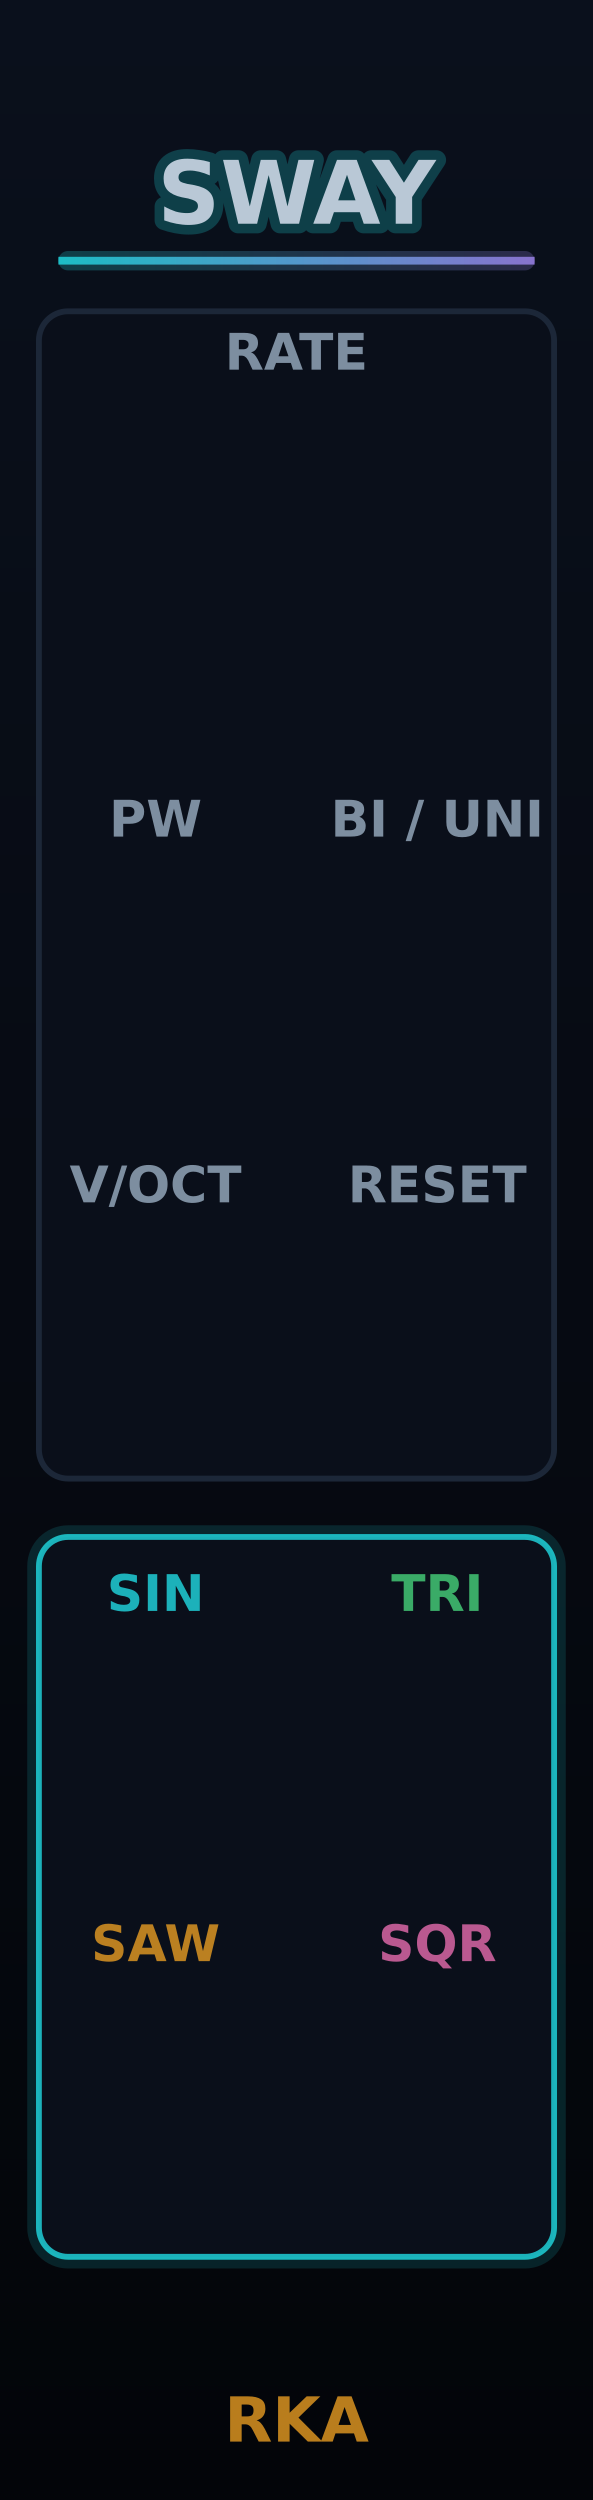
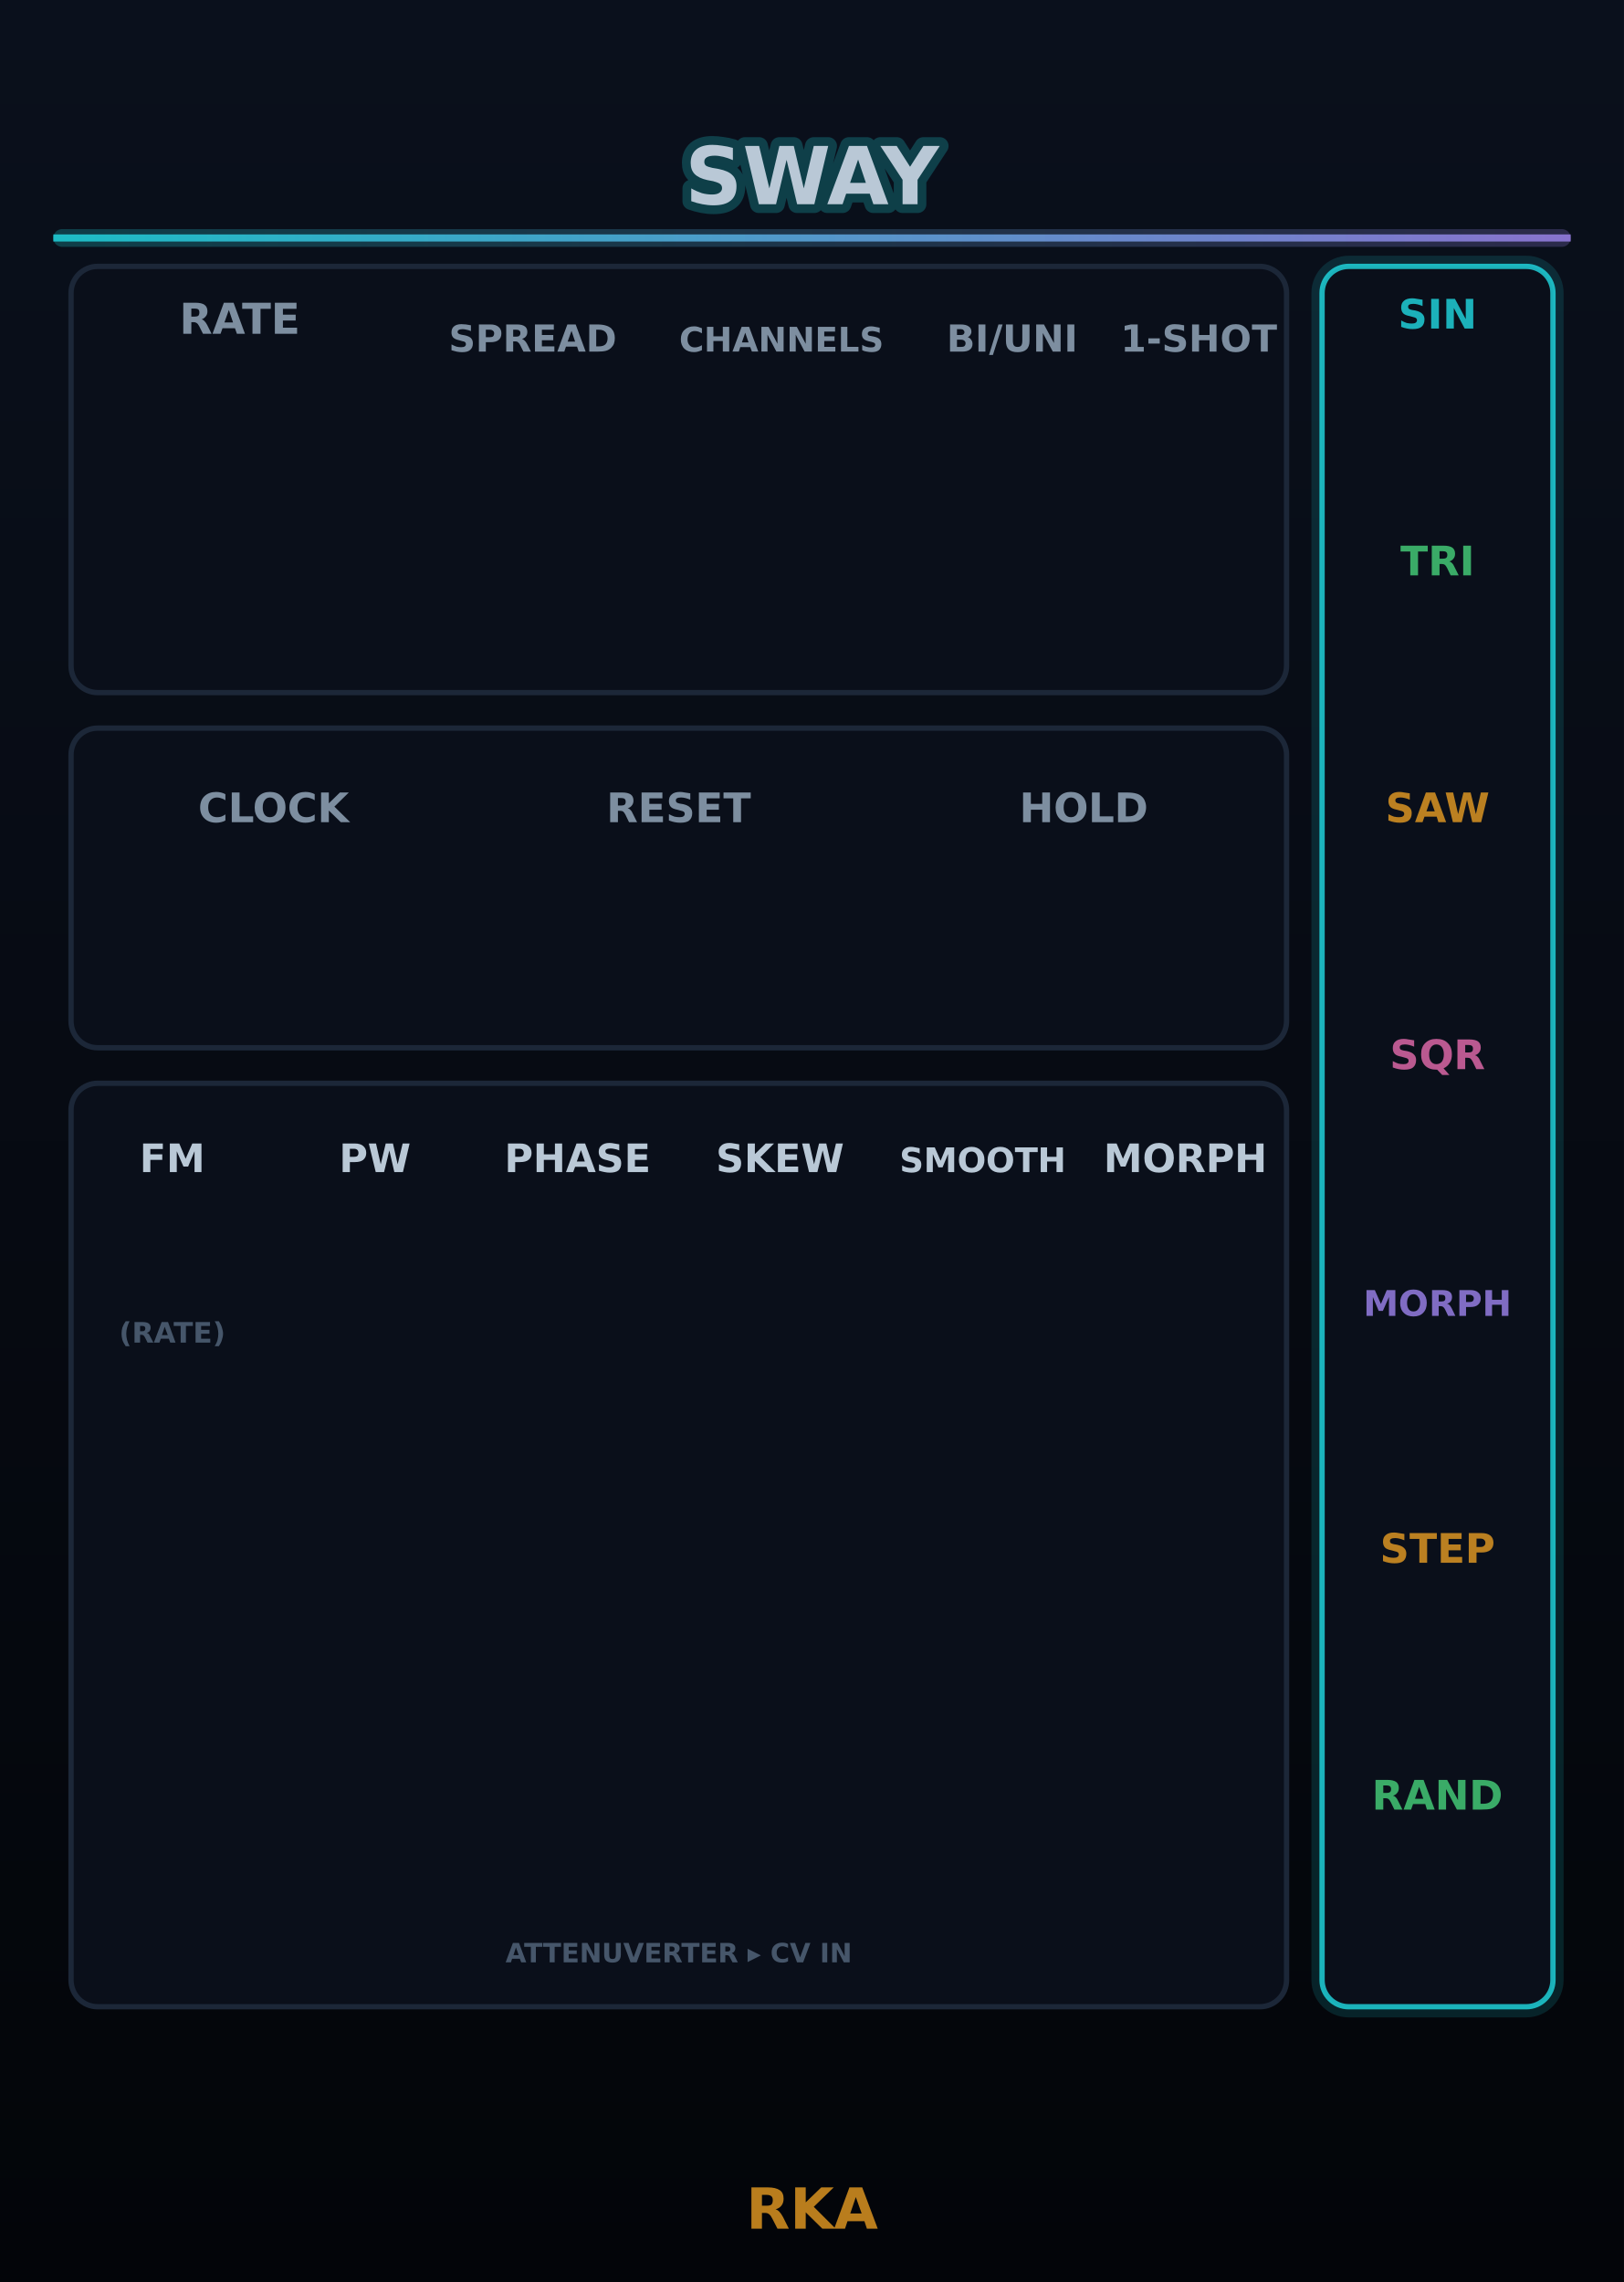
- <svg xmlns="http://www.w3.org/2000/svg" width="30.48mm" height="128.5mm" viewBox="0 0 30.48 128.5">
+ <svg xmlns="http://www.w3.org/2000/svg" width="91.44mm" height="128.5mm" viewBox="0 0 91.44 128.5">
  <defs>
    <linearGradient id="bg" x1="0" y1="0" x2="0" y2="128.5" gradientUnits="userSpaceOnUse">
      <stop offset="0" stop-color="#0a101c" />
      <stop offset="1" stop-color="#030509" />
    </linearGradient>
-     <linearGradient id="rule" x1="3" y1="0" x2="27.48" y2="0" gradientUnits="userSpaceOnUse">
+     <linearGradient id="rule" x1="3" y1="0" x2="88.44" y2="0" gradientUnits="userSpaceOnUse">
      <stop offset="0" stop-color="#22e6ef" />
      <stop offset="1" stop-color="#a78bfa" />
    </linearGradient>
  </defs>
-   <rect width="30.48" height="128.5" fill="url(#bg)" />
-   <text x="15.24" y="11.50" font-family="DejaVu Sans" font-size="4.5" font-weight="bold" text-anchor="middle" fill="#22e6ef" stroke="#22e6ef" stroke-width="0.99" stroke-linejoin="round" opacity="0.22">SWAY</text>
-   <text x="15.24" y="11.50" font-family="DejaVu Sans" font-size="4.5" font-weight="bold" text-anchor="middle" fill="#b9c8d6">SWAY</text>
-   <rect x="3" y="12.9" width="24.48" height="1.0" rx="0.5" fill="url(#rule)" opacity="0.22" />
-   <rect x="3" y="13.2" width="24.48" height="0.4" fill="url(#rule)" opacity="0.75" />
-   <rect x="2.0" y="16.0" width="26.48" height="60.0" rx="1.5" fill="#0a0f1a" stroke="#1c2738" stroke-width="0.3" stroke-opacity="1.0" />
-   <rect x="2.0" y="79.0" width="26.48" height="37.0" rx="1.5" fill="none" stroke="#22e6ef" stroke-width="1.2" opacity="0.13" />
-   <rect x="2.0" y="79.0" width="26.48" height="37.0" rx="1.5" fill="#0a0f1a" stroke="#22e6ef" stroke-width="0.3" stroke-opacity="0.75" />
-   <text x="15.24" y="19.00" font-family="DejaVu Sans" font-size="2.6" font-weight="bold" text-anchor="middle" fill="#7d8ea0">RATE</text>
-   <text x="8.00" y="43.00" font-family="DejaVu Sans" font-size="2.6" font-weight="bold" text-anchor="middle" fill="#7d8ea0">PW</text>
-   <text x="22.48" y="43.00" font-family="DejaVu Sans" font-size="2.6" font-weight="bold" text-anchor="middle" fill="#7d8ea0">BI / UNI</text>
-   <text x="8.00" y="61.80" font-family="DejaVu Sans" font-size="2.6" font-weight="bold" text-anchor="middle" fill="#7d8ea0">V/OCT</text>
-   <text x="22.48" y="61.80" font-family="DejaVu Sans" font-size="2.6" font-weight="bold" text-anchor="middle" fill="#7d8ea0">RESET</text>
-   <text x="8.00" y="82.80" font-family="DejaVu Sans" font-size="2.6" font-weight="bold" text-anchor="middle" fill="#22e6ef" fill-opacity="0.75">SIN</text>
-   <text x="22.48" y="82.80" font-family="DejaVu Sans" font-size="2.6" font-weight="bold" text-anchor="middle" fill="#4ade80" fill-opacity="0.75">TRI</text>
-   <text x="8.00" y="100.80" font-family="DejaVu Sans" font-size="2.6" font-weight="bold" text-anchor="middle" fill="#f5a623" fill-opacity="0.75">SAW</text>
-   <text x="22.48" y="100.80" font-family="DejaVu Sans" font-size="2.6" font-weight="bold" text-anchor="middle" fill="#f472b6" fill-opacity="0.75">SQR</text>
-   <text x="15.24" y="125.50" font-family="DejaVu Sans" font-size="3.2" font-weight="bold" text-anchor="middle" fill="#f5a623" fill-opacity="0.75">RKA</text>
+   <rect width="91.44" height="128.5" fill="url(#bg)" />
+   <text x="45.72" y="11.50" font-family="DejaVu Sans" font-size="4.5" font-weight="bold" text-anchor="middle" fill="#22e6ef" stroke="#22e6ef" stroke-width="0.99" stroke-linejoin="round" opacity="0.22">SWAY</text>
+   <text x="45.72" y="11.50" font-family="DejaVu Sans" font-size="4.5" font-weight="bold" text-anchor="middle" fill="#b9c8d6">SWAY</text>
+   <rect x="3" y="12.9" width="85.44" height="1.0" rx="0.5" fill="url(#rule)" opacity="0.22" />
+   <rect x="3" y="13.2" width="85.44" height="0.4" fill="url(#rule)" opacity="0.75" />
+   <rect x="4.0" y="15.0" width="68.44" height="24.0" rx="1.5" fill="#0a0f1a" stroke="#1c2738" stroke-width="0.3" stroke-opacity="1.0" />
+   <rect x="4.0" y="41.0" width="68.44" height="18.0" rx="1.5" fill="#0a0f1a" stroke="#1c2738" stroke-width="0.3" stroke-opacity="1.0" />
+   <rect x="4.0" y="61.0" width="68.44" height="52.0" rx="1.5" fill="#0a0f1a" stroke="#1c2738" stroke-width="0.3" stroke-opacity="1.0" />
+   <rect x="74.44" y="15.0" width="13.0" height="98.0" rx="1.5" fill="none" stroke="#22e6ef" stroke-width="1.2" opacity="0.13" />
+   <rect x="74.44" y="15.0" width="13.0" height="98.0" rx="1.5" fill="#0a0f1a" stroke="#22e6ef" stroke-width="0.3" stroke-opacity="0.75" />
+   <text x="13.50" y="18.80" font-family="DejaVu Sans" font-size="2.4" font-weight="bold" text-anchor="middle" fill="#7d8ea0">RATE</text>
+   <text x="30.00" y="19.80" font-family="DejaVu Sans" font-size="2.1" font-weight="bold" text-anchor="middle" fill="#7d8ea0">SPREAD</text>
+   <text x="44.00" y="19.80" font-family="DejaVu Sans" font-size="1.9" font-weight="bold" text-anchor="middle" fill="#7d8ea0">CHANNELS</text>
+   <text x="57.00" y="19.80" font-family="DejaVu Sans" font-size="2.1" font-weight="bold" text-anchor="middle" fill="#7d8ea0">BI/UNI</text>
+   <text x="67.50" y="19.80" font-family="DejaVu Sans" font-size="2.1" font-weight="bold" text-anchor="middle" fill="#7d8ea0">1-SHOT</text>
+   <text x="15.41" y="46.30" font-family="DejaVu Sans" font-size="2.3" font-weight="bold" text-anchor="middle" fill="#7d8ea0">CLOCK</text>
+   <text x="38.22" y="46.30" font-family="DejaVu Sans" font-size="2.3" font-weight="bold" text-anchor="middle" fill="#7d8ea0">RESET</text>
+   <text x="61.03" y="46.30" font-family="DejaVu Sans" font-size="2.3" font-weight="bold" text-anchor="middle" fill="#7d8ea0">HOLD</text>
+   <text x="80.94" y="18.50" font-family="DejaVu Sans" font-size="2.3" font-weight="bold" text-anchor="middle" fill="#22e6ef" fill-opacity="0.75">SIN</text>
+   <text x="80.94" y="32.40" font-family="DejaVu Sans" font-size="2.3" font-weight="bold" text-anchor="middle" fill="#4ade80" fill-opacity="0.75">TRI</text>
+   <text x="80.94" y="46.30" font-family="DejaVu Sans" font-size="2.3" font-weight="bold" text-anchor="middle" fill="#f5a623" fill-opacity="0.75">SAW</text>
+   <text x="80.94" y="60.20" font-family="DejaVu Sans" font-size="2.3" font-weight="bold" text-anchor="middle" fill="#f472b6" fill-opacity="0.75">SQR</text>
+   <text x="80.94" y="74.10" font-family="DejaVu Sans" font-size="2.0" font-weight="bold" text-anchor="middle" fill="#a78bfa" fill-opacity="0.75">MORPH</text>
+   <text x="80.94" y="88.00" font-family="DejaVu Sans" font-size="2.3" font-weight="bold" text-anchor="middle" fill="#f5a623" fill-opacity="0.75">STEP</text>
+   <text x="80.94" y="101.90" font-family="DejaVu Sans" font-size="2.3" font-weight="bold" text-anchor="middle" fill="#4ade80" fill-opacity="0.75">RAND</text>
+   <text x="9.70" y="66.00" font-family="DejaVu Sans" font-size="2.2" font-weight="bold" text-anchor="middle" fill="#b9c8d6">FM</text>
+   <text x="21.11" y="66.00" font-family="DejaVu Sans" font-size="2.2" font-weight="bold" text-anchor="middle" fill="#b9c8d6">PW</text>
+   <text x="32.52" y="66.00" font-family="DejaVu Sans" font-size="2.2" font-weight="bold" text-anchor="middle" fill="#b9c8d6">PHASE</text>
+   <text x="43.92" y="66.00" font-family="DejaVu Sans" font-size="2.2" font-weight="bold" text-anchor="middle" fill="#b9c8d6">SKEW</text>
+   <text x="55.33" y="66.00" font-family="DejaVu Sans" font-size="1.9" font-weight="bold" text-anchor="middle" fill="#b9c8d6">SMOOTH</text>
+   <text x="66.74" y="66.00" font-family="DejaVu Sans" font-size="2.2" font-weight="bold" text-anchor="middle" fill="#b9c8d6">MORPH</text>
+   <text x="9.70" y="75.60" font-family="DejaVu Sans" font-size="1.6" font-weight="bold" text-anchor="middle" fill="#46566a">(RATE)</text>
+   <text x="38.22" y="110.50" font-family="DejaVu Sans" font-size="1.5" font-weight="bold" text-anchor="middle" fill="#46566a">ATTENUVERTER ▸ CV IN</text>
+   <text x="45.72" y="125.50" font-family="DejaVu Sans" font-size="3.2" font-weight="bold" text-anchor="middle" fill="#f5a623" fill-opacity="0.75">RKA</text>
  <g id="components" style="display:none">
-     <circle id="PHASE" cx="26.2" cy="10.0" r="1" fill="#ff00ff" />
-     <circle id="FREQ" cx="15.24" cy="31.0" r="1" fill="#ff0000" />
-     <circle id="PW" cx="8.0" cy="50.0" r="1" fill="#ff0000" />
-     <circle id="OFFSET" cx="22.48" cy="50.0" r="1" fill="#ff0000" />
-     <circle id="FM" cx="8.0" cy="68.0" r="1" fill="#00ff00" />
-     <circle id="RESET" cx="22.48" cy="68.0" r="1" fill="#00ff00" />
-     <circle id="SIN" cx="8.0" cy="89.0" r="1" fill="#0000ff" />
-     <circle id="TRI" cx="22.48" cy="89.0" r="1" fill="#0000ff" />
-     <circle id="SAW" cx="8.0" cy="107.0" r="1" fill="#0000ff" />
-     <circle id="SQR" cx="22.48" cy="107.0" r="1" fill="#0000ff" />
+     <circle id="param-RATE" cx="13.5" cy="28.5" r="1" fill="#ff0000" />
+     <circle id="param-SPREAD" cx="30.0" cy="29.0" r="1" fill="#ff0000" />
+     <circle id="param-CHANNELS" cx="44.0" cy="29.0" r="1" fill="#ff0000" />
+     <circle id="param-OFFSET" cx="57.0" cy="29.0" r="1" fill="#ff0000" />
+     <circle id="param-ONESHOT" cx="67.5" cy="29.0" r="1" fill="#ff0000" />
+     <circle id="input-CLOCK" cx="15.41" cy="52.5" r="1" fill="#00ff00" />
+     <circle id="input-RESET" cx="38.22" cy="52.5" r="1" fill="#00ff00" />
+     <circle id="input-HOLD" cx="61.03" cy="52.5" r="1" fill="#00ff00" />
+     <circle id="param-PW" cx="21.11" cy="75.0" r="1" fill="#ff0000" />
+     <circle id="param-PHASE" cx="32.52" cy="75.0" r="1" fill="#ff0000" />
+     <circle id="param-SKEW" cx="43.92" cy="75.0" r="1" fill="#ff0000" />
+     <circle id="param-SMOOTH" cx="55.33" cy="75.0" r="1" fill="#ff0000" />
+     <circle id="param-MORPH" cx="66.74" cy="75.0" r="1" fill="#ff0000" />
+     <circle id="param-FM_ATT" cx="9.7" cy="88.0" r="1" fill="#ff0000" />
+     <circle id="param-PW_ATT" cx="21.11" cy="88.0" r="1" fill="#ff0000" />
+     <circle id="param-PHASE_ATT" cx="32.52" cy="88.0" r="1" fill="#ff0000" />
+     <circle id="param-SKEW_ATT" cx="43.92" cy="88.0" r="1" fill="#ff0000" />
+     <circle id="param-SMOOTH_ATT" cx="55.33" cy="88.0" r="1" fill="#ff0000" />
+     <circle id="param-MORPH_ATT" cx="66.74" cy="88.0" r="1" fill="#ff0000" />
+     <circle id="input-FM" cx="9.7" cy="101.0" r="1" fill="#00ff00" />
+     <circle id="input-PW" cx="21.11" cy="101.0" r="1" fill="#00ff00" />
+     <circle id="input-PHASE" cx="32.52" cy="101.0" r="1" fill="#00ff00" />
+     <circle id="input-SKEW" cx="43.92" cy="101.0" r="1" fill="#00ff00" />
+     <circle id="input-SMOOTH" cx="55.33" cy="101.0" r="1" fill="#00ff00" />
+     <circle id="input-MORPH" cx="66.74" cy="101.0" r="1" fill="#00ff00" />
+     <circle id="output-SIN" cx="80.94" cy="23.5" r="1" fill="#0000ff" />
+     <circle id="output-TRI" cx="80.94" cy="37.4" r="1" fill="#0000ff" />
+     <circle id="output-SAW" cx="80.94" cy="51.3" r="1" fill="#0000ff" />
+     <circle id="output-SQR" cx="80.94" cy="65.2" r="1" fill="#0000ff" />
+     <circle id="output-MORPH" cx="80.94" cy="79.1" r="1" fill="#0000ff" />
+     <circle id="output-STEP" cx="80.94" cy="93.0" r="1" fill="#0000ff" />
+     <circle id="output-RAND" cx="80.94" cy="106.9" r="1" fill="#0000ff" />
  </g>
</svg>
